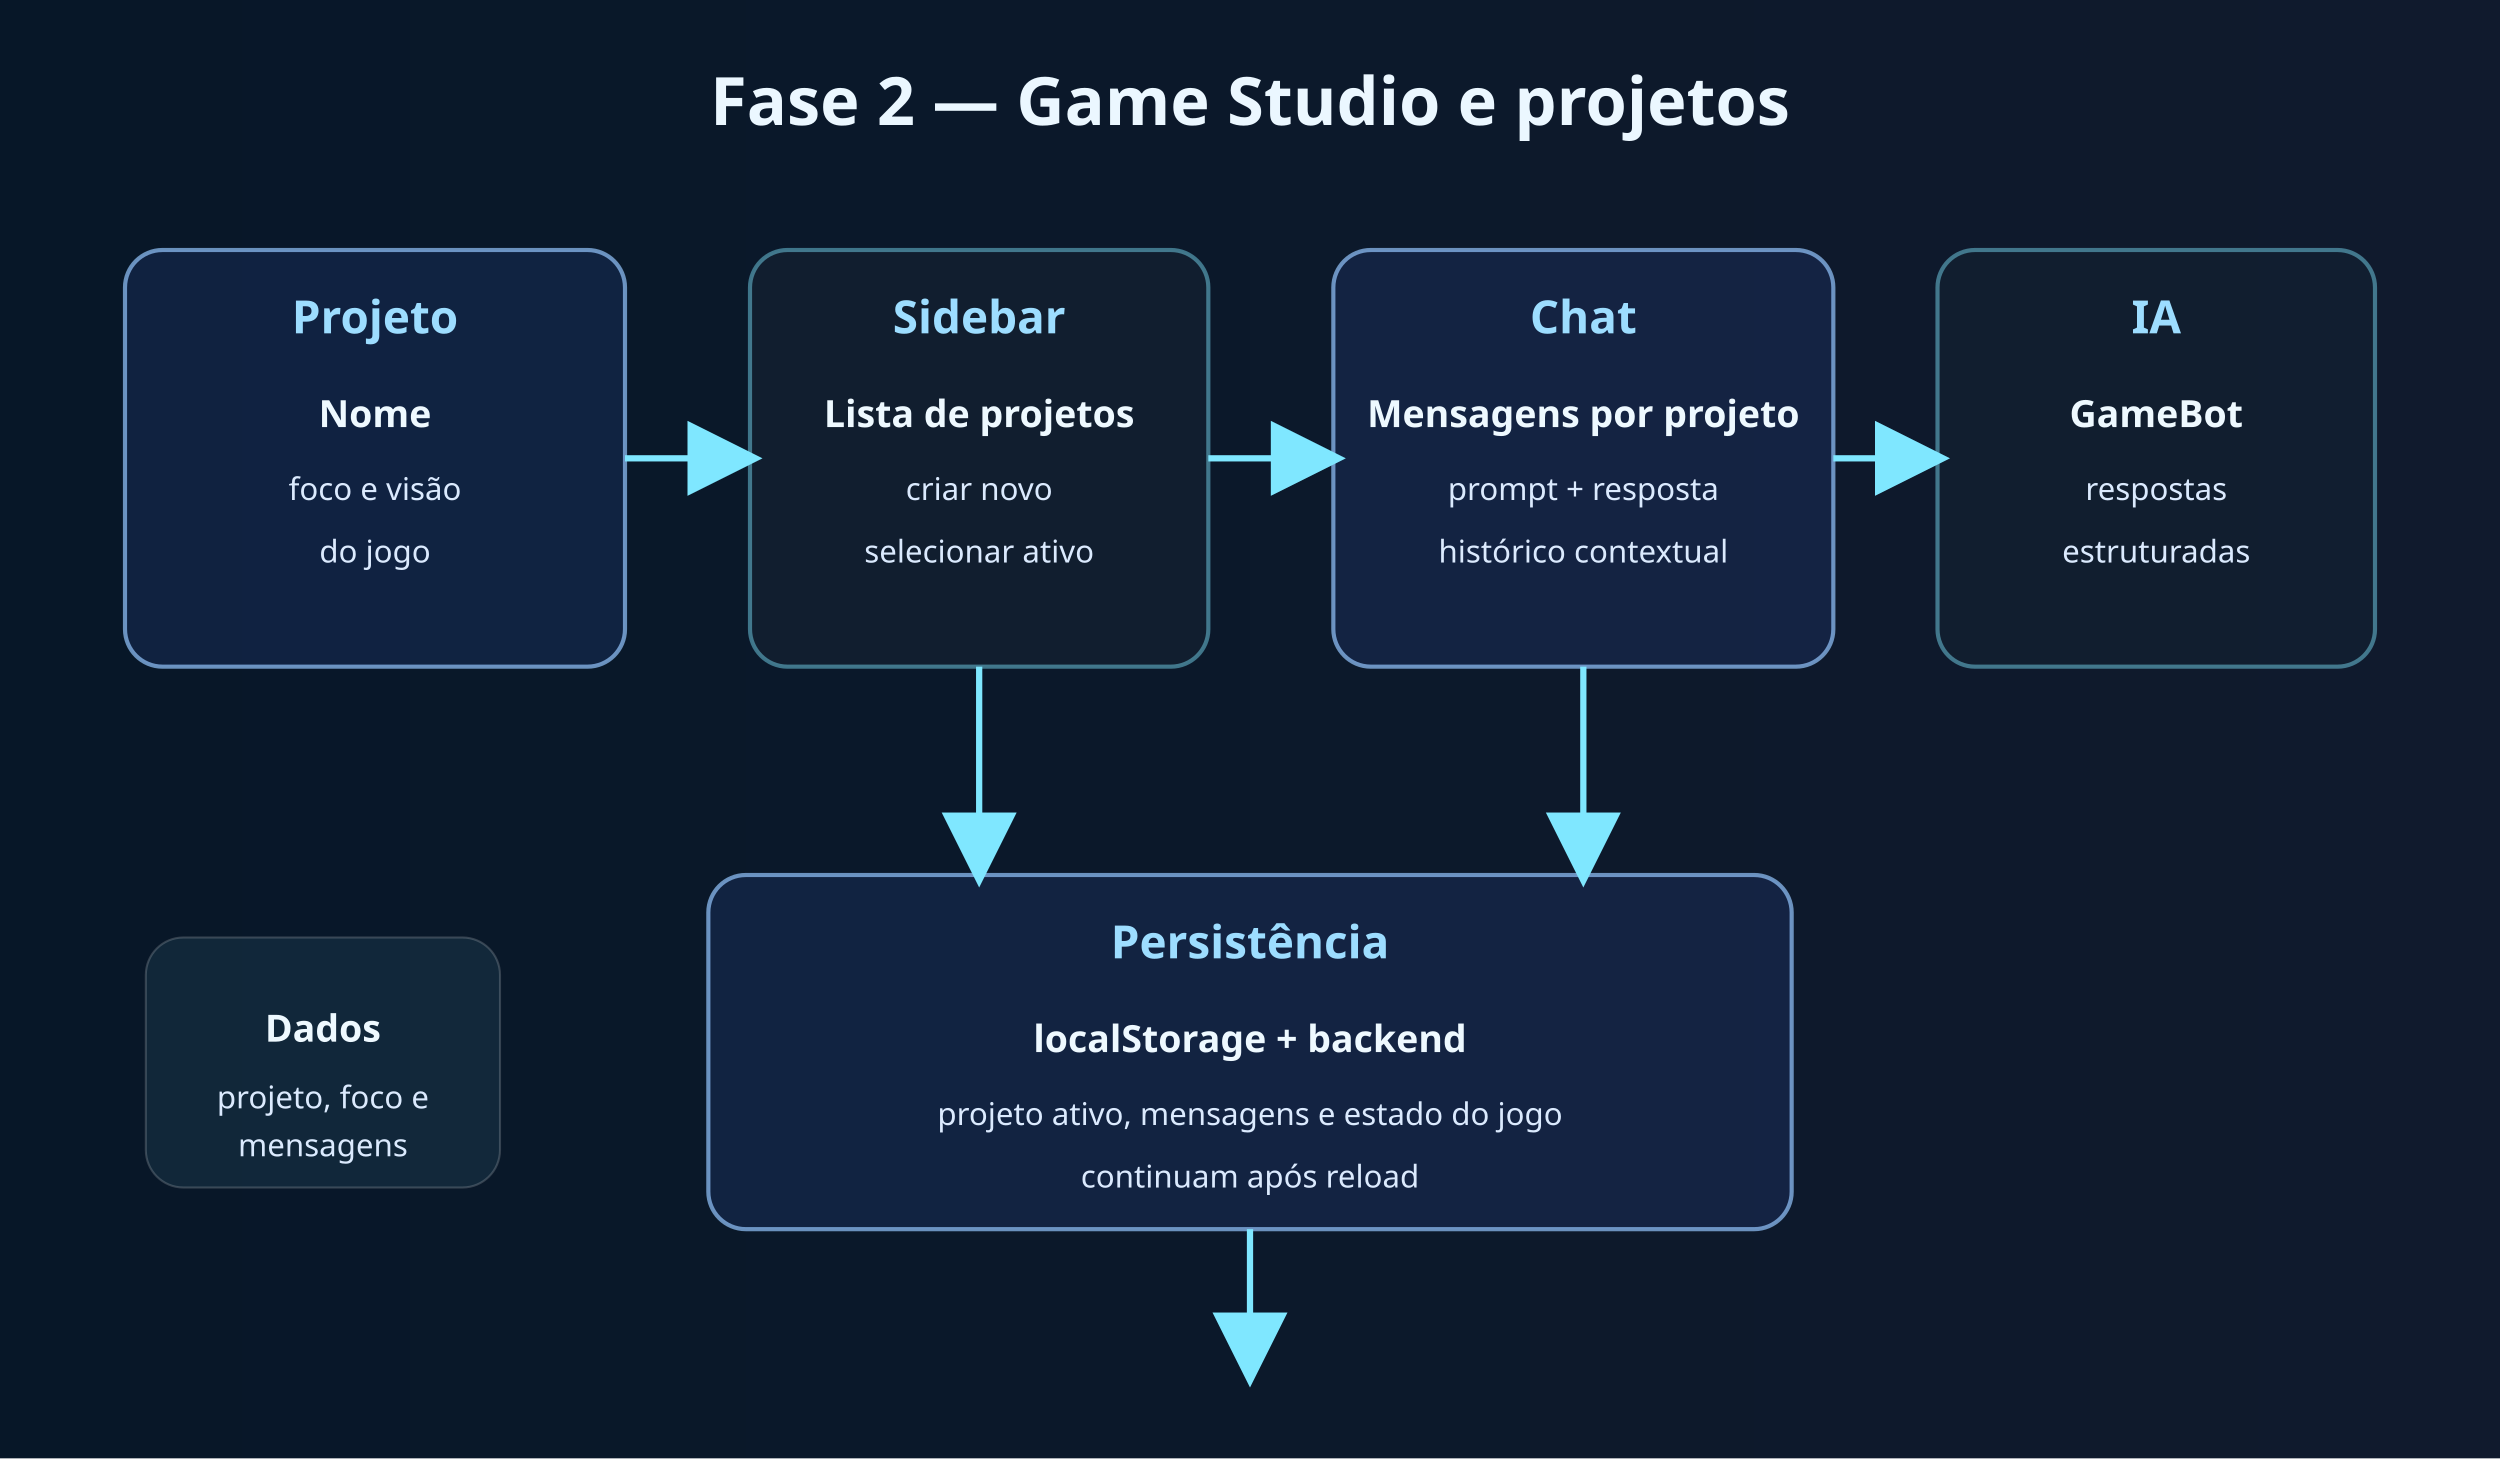
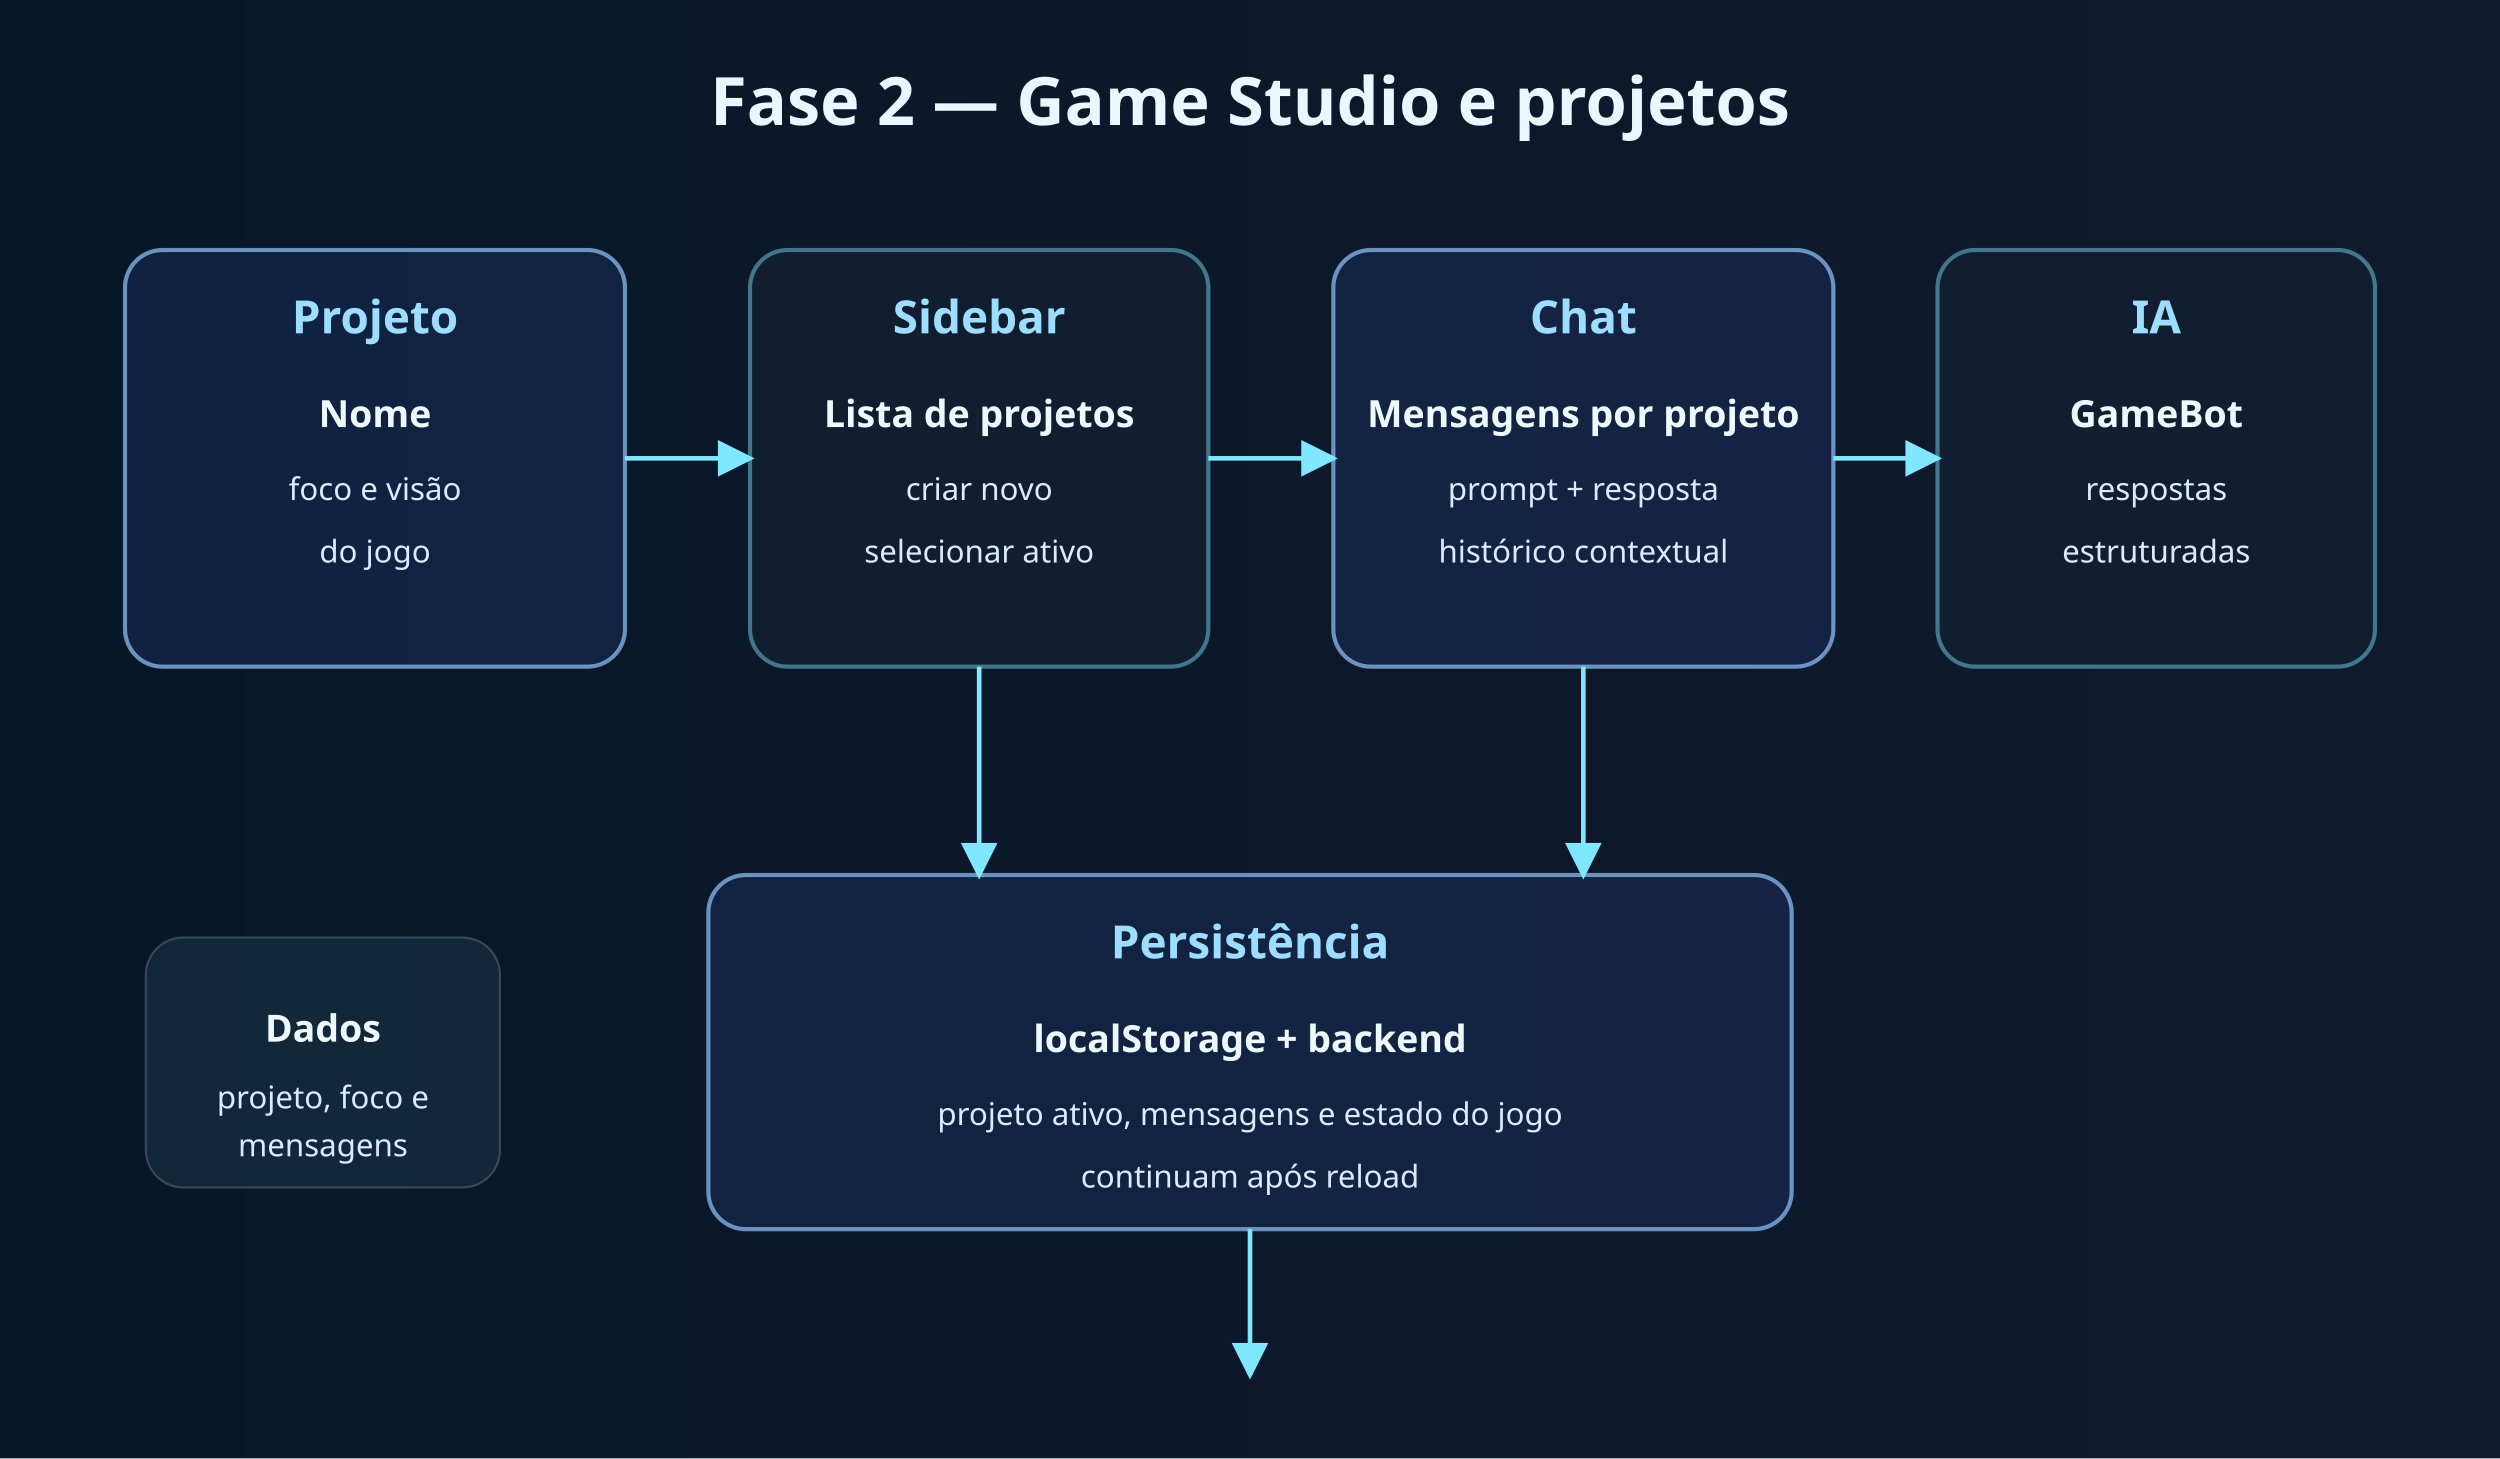
<svg xmlns="http://www.w3.org/2000/svg" width="1200" height="700" viewBox="0 0 1200 700" role="img" aria-labelledby="title desc">
  <defs>
    <linearGradient id="bg2" x1="0" x2="1">
      <stop offset="0%" stop-color="#071728" />
      <stop offset="100%" stop-color="#101a2d" />
    </linearGradient>
-     <marker id="arrow2" markerWidth="12" markerHeight="12" refX="10" refY="6" orient="auto">
-       <path d="M0,0 L12,6 L0,12 z" fill="#7fe7ff" />
+     <marker id="arrow2" markerWidth="8" markerHeight="8" refX="7" refY="4" orient="auto" markerUnits="strokeWidth">
+       <path d="M0,0 L8,4 L0,8 z" fill="#7fe7ff" />
    </marker>
    <style>
      .title { font: 700 32px 'Segoe UI', sans-serif; fill: #ebf7ff; }
      .section { font: 700 22px 'Segoe UI', sans-serif; fill: #9dddff; }
      .label { font: 600 18px 'Segoe UI', sans-serif; fill: #eef9ff; }
      .small { font: 500 15px 'Segoe UI', sans-serif; fill: #dbeafe; }
      .box { fill: rgba(18,31,48,0.92); stroke: rgba(127,231,255,0.45); stroke-width: 2; rx: 18; }
      .box2 { fill: rgba(52,88,173,0.18); stroke: rgba(147,197,253,0.7); stroke-width: 2; rx: 18; }
-       .line { stroke: #7fe7ff; stroke-width: 3; fill: none; marker-end: url(#arrow2); }
+       .line { stroke: #7fe7ff; stroke-width: 2.2; fill: none; marker-end: url(#arrow2); }
    </style>
  </defs>
  <rect width="1200" height="700" fill="url(#bg2)" />
  <text x="600" y="60" text-anchor="middle" class="title">Fase 2 — Game Studio e projetos</text>
  <rect x="60" y="120" width="240" height="200" class="box2" />
  <text x="180" y="160" text-anchor="middle" class="section">Projeto</text>
  <text x="180" y="205" text-anchor="middle" class="label">Nome</text>
  <text x="180" y="240" text-anchor="middle" class="small">foco e visão</text>
  <text x="180" y="270" text-anchor="middle" class="small">do jogo</text>
  <rect x="360" y="120" width="220" height="200" class="box" />
  <text x="470" y="160" text-anchor="middle" class="section">Sidebar</text>
  <text x="470" y="205" text-anchor="middle" class="label">Lista de projetos</text>
  <text x="470" y="240" text-anchor="middle" class="small">criar novo</text>
  <text x="470" y="270" text-anchor="middle" class="small">selecionar ativo</text>
  <rect x="640" y="120" width="240" height="200" class="box2" />
  <text x="760" y="160" text-anchor="middle" class="section">Chat</text>
  <text x="760" y="205" text-anchor="middle" class="label">Mensagens por projeto</text>
  <text x="760" y="240" text-anchor="middle" class="small">prompt + resposta</text>
  <text x="760" y="270" text-anchor="middle" class="small">histórico contextual</text>
  <rect x="930" y="120" width="210" height="200" class="box" />
  <text x="1035" y="160" text-anchor="middle" class="section">IA</text>
  <text x="1035" y="205" text-anchor="middle" class="label">GameBot</text>
  <text x="1035" y="240" text-anchor="middle" class="small">respostas</text>
  <text x="1035" y="270" text-anchor="middle" class="small">estruturadas</text>
  <rect x="340" y="420" width="520" height="170" class="box2" />
  <text x="600" y="460" text-anchor="middle" class="section">Persistência</text>
  <text x="600" y="505" text-anchor="middle" class="label">localStorage + backend</text>
  <text x="600" y="540" text-anchor="middle" class="small">projeto ativo, mensagens e estado do jogo</text>
  <text x="600" y="570" text-anchor="middle" class="small">continuam após reload</text>
  <path d="M300 220 H360" class="line" />
  <path d="M580 220 H640" class="line" />
  <path d="M880 220 H930" class="line" />
  <path d="M470 320 V420" class="line" />
  <path d="M760 320 V420" class="line" />
  <path d="M600 590 H600 L600 660" class="line" />
  <rect x="70" y="450" width="170" height="120" rx="18" fill="rgba(127,231,255,0.08)" stroke="rgba(255,255,255,0.18)" />
  <text x="155" y="500" text-anchor="middle" class="label">Dados</text>
  <text x="155" y="532" text-anchor="middle" class="small">projeto, foco e</text>
  <text x="155" y="555" text-anchor="middle" class="small">mensagens</text>
</svg>
